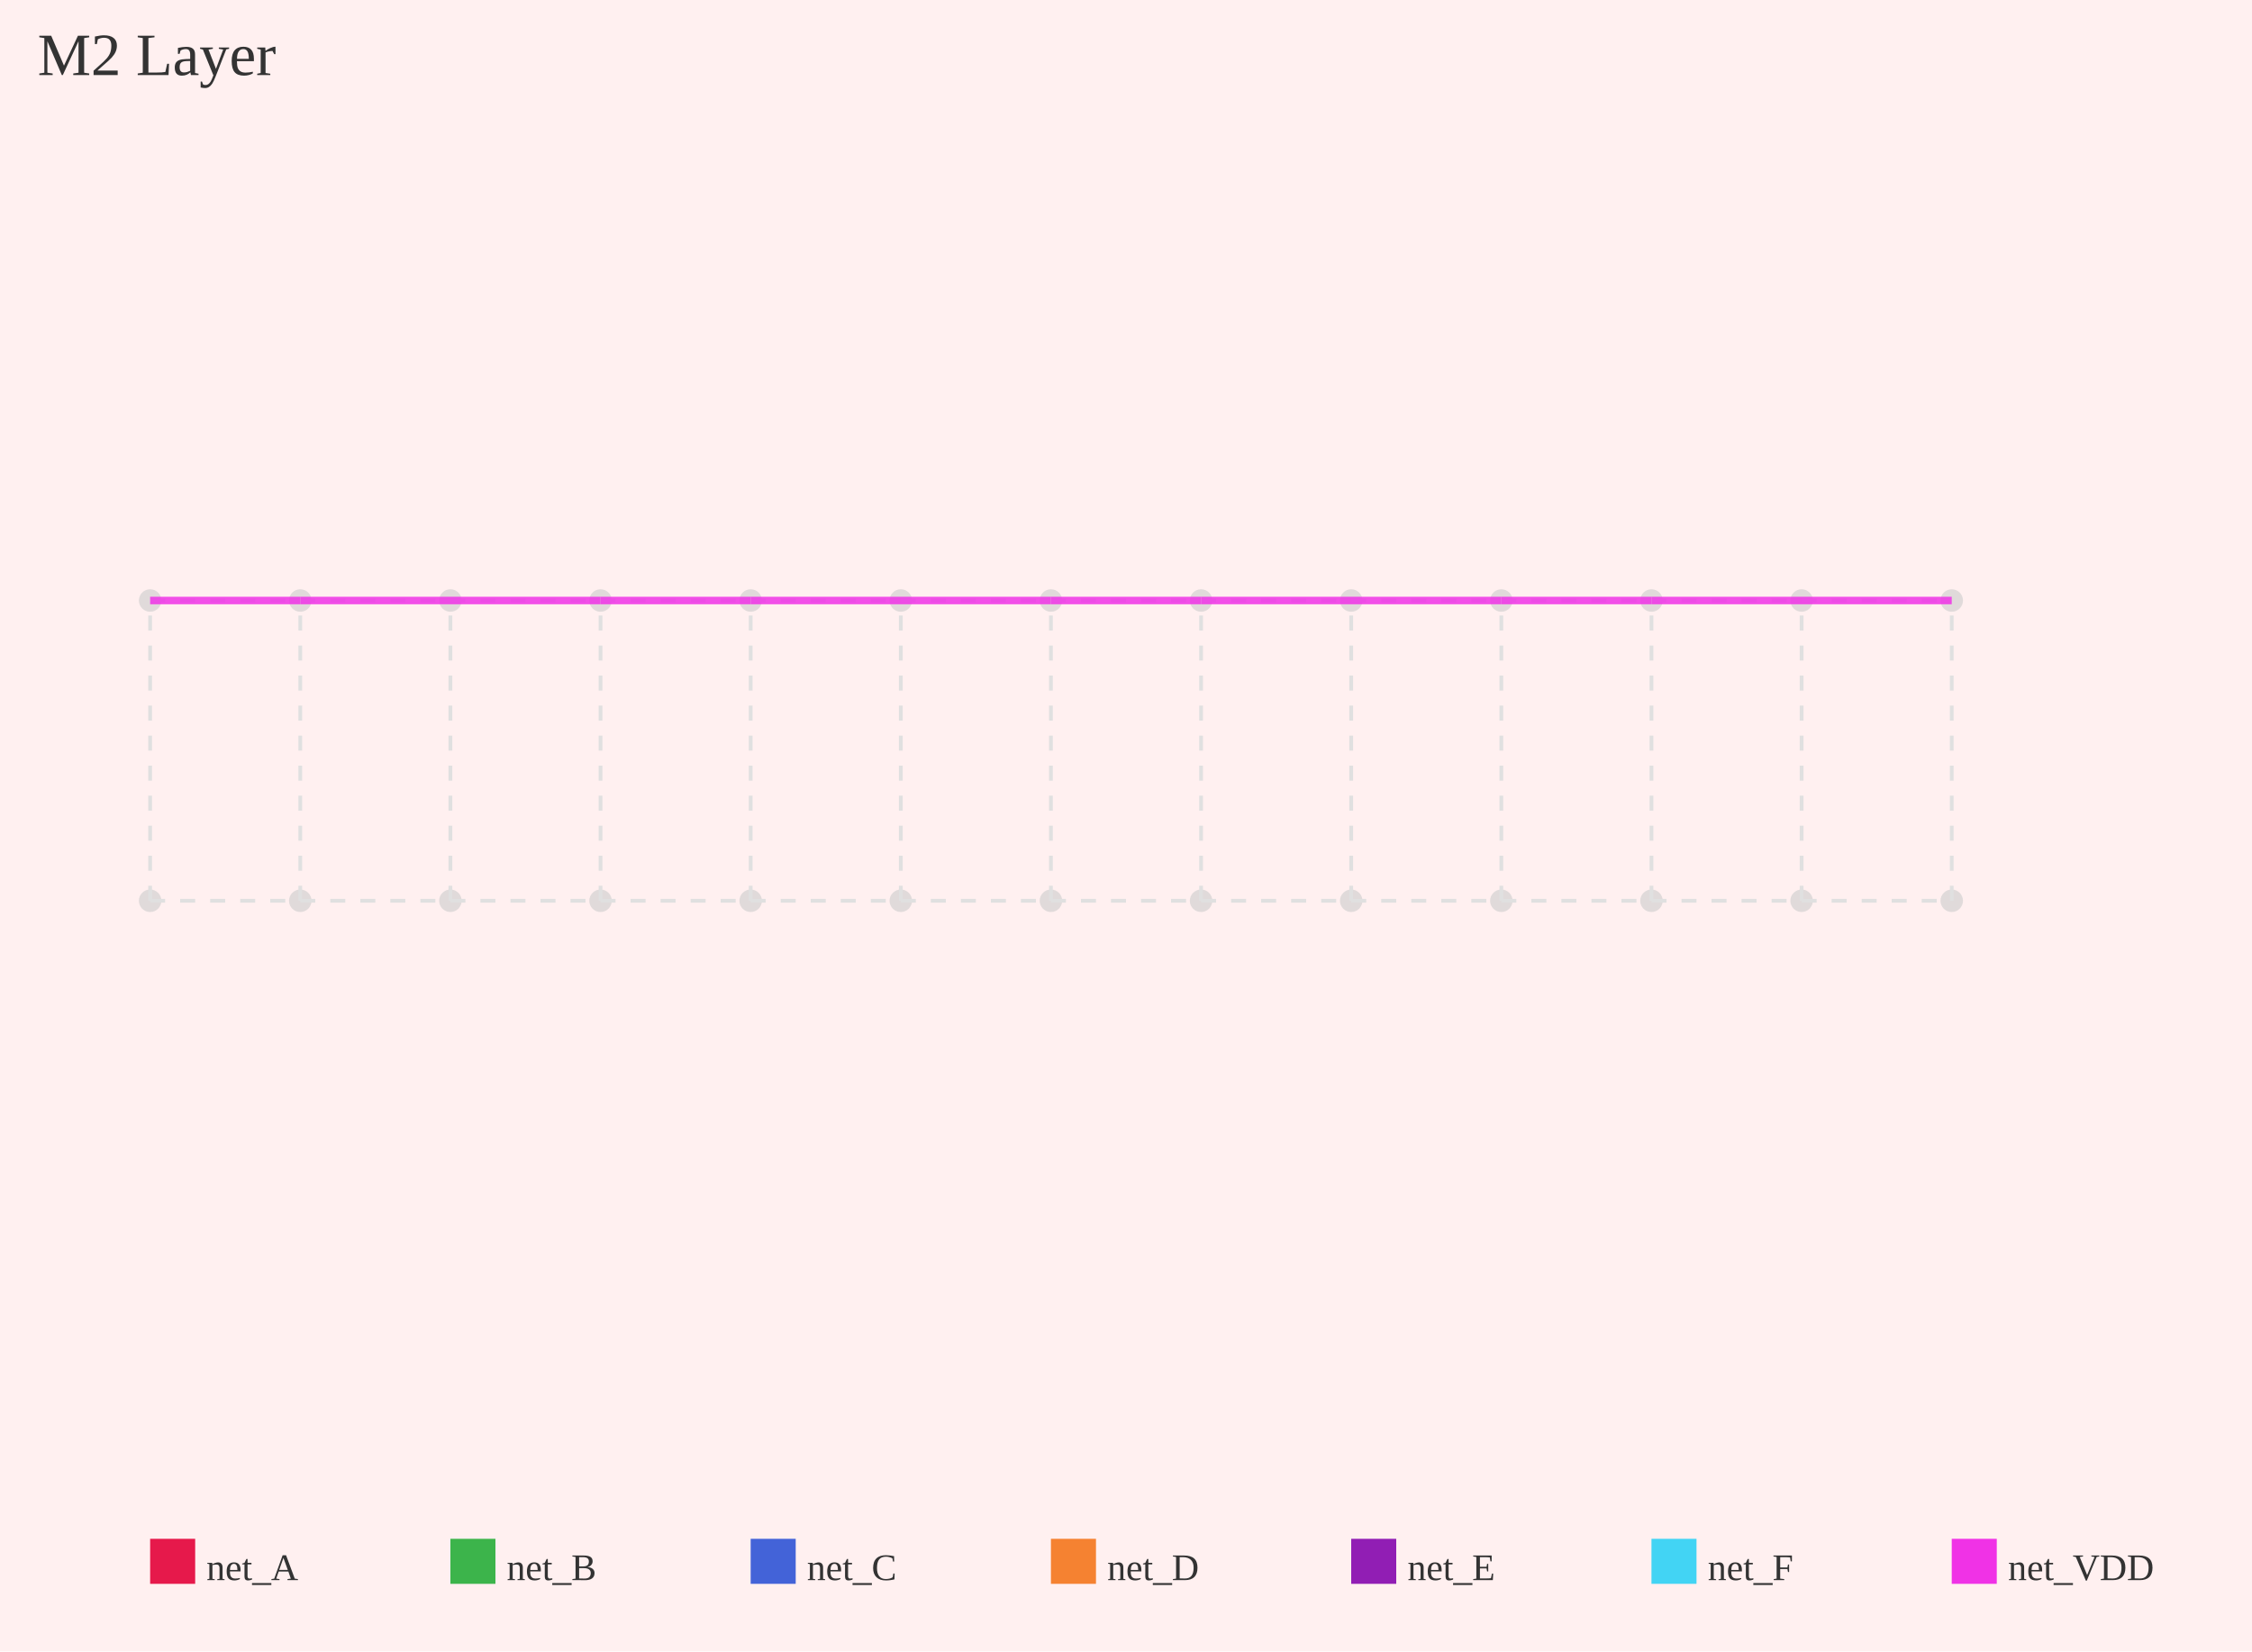
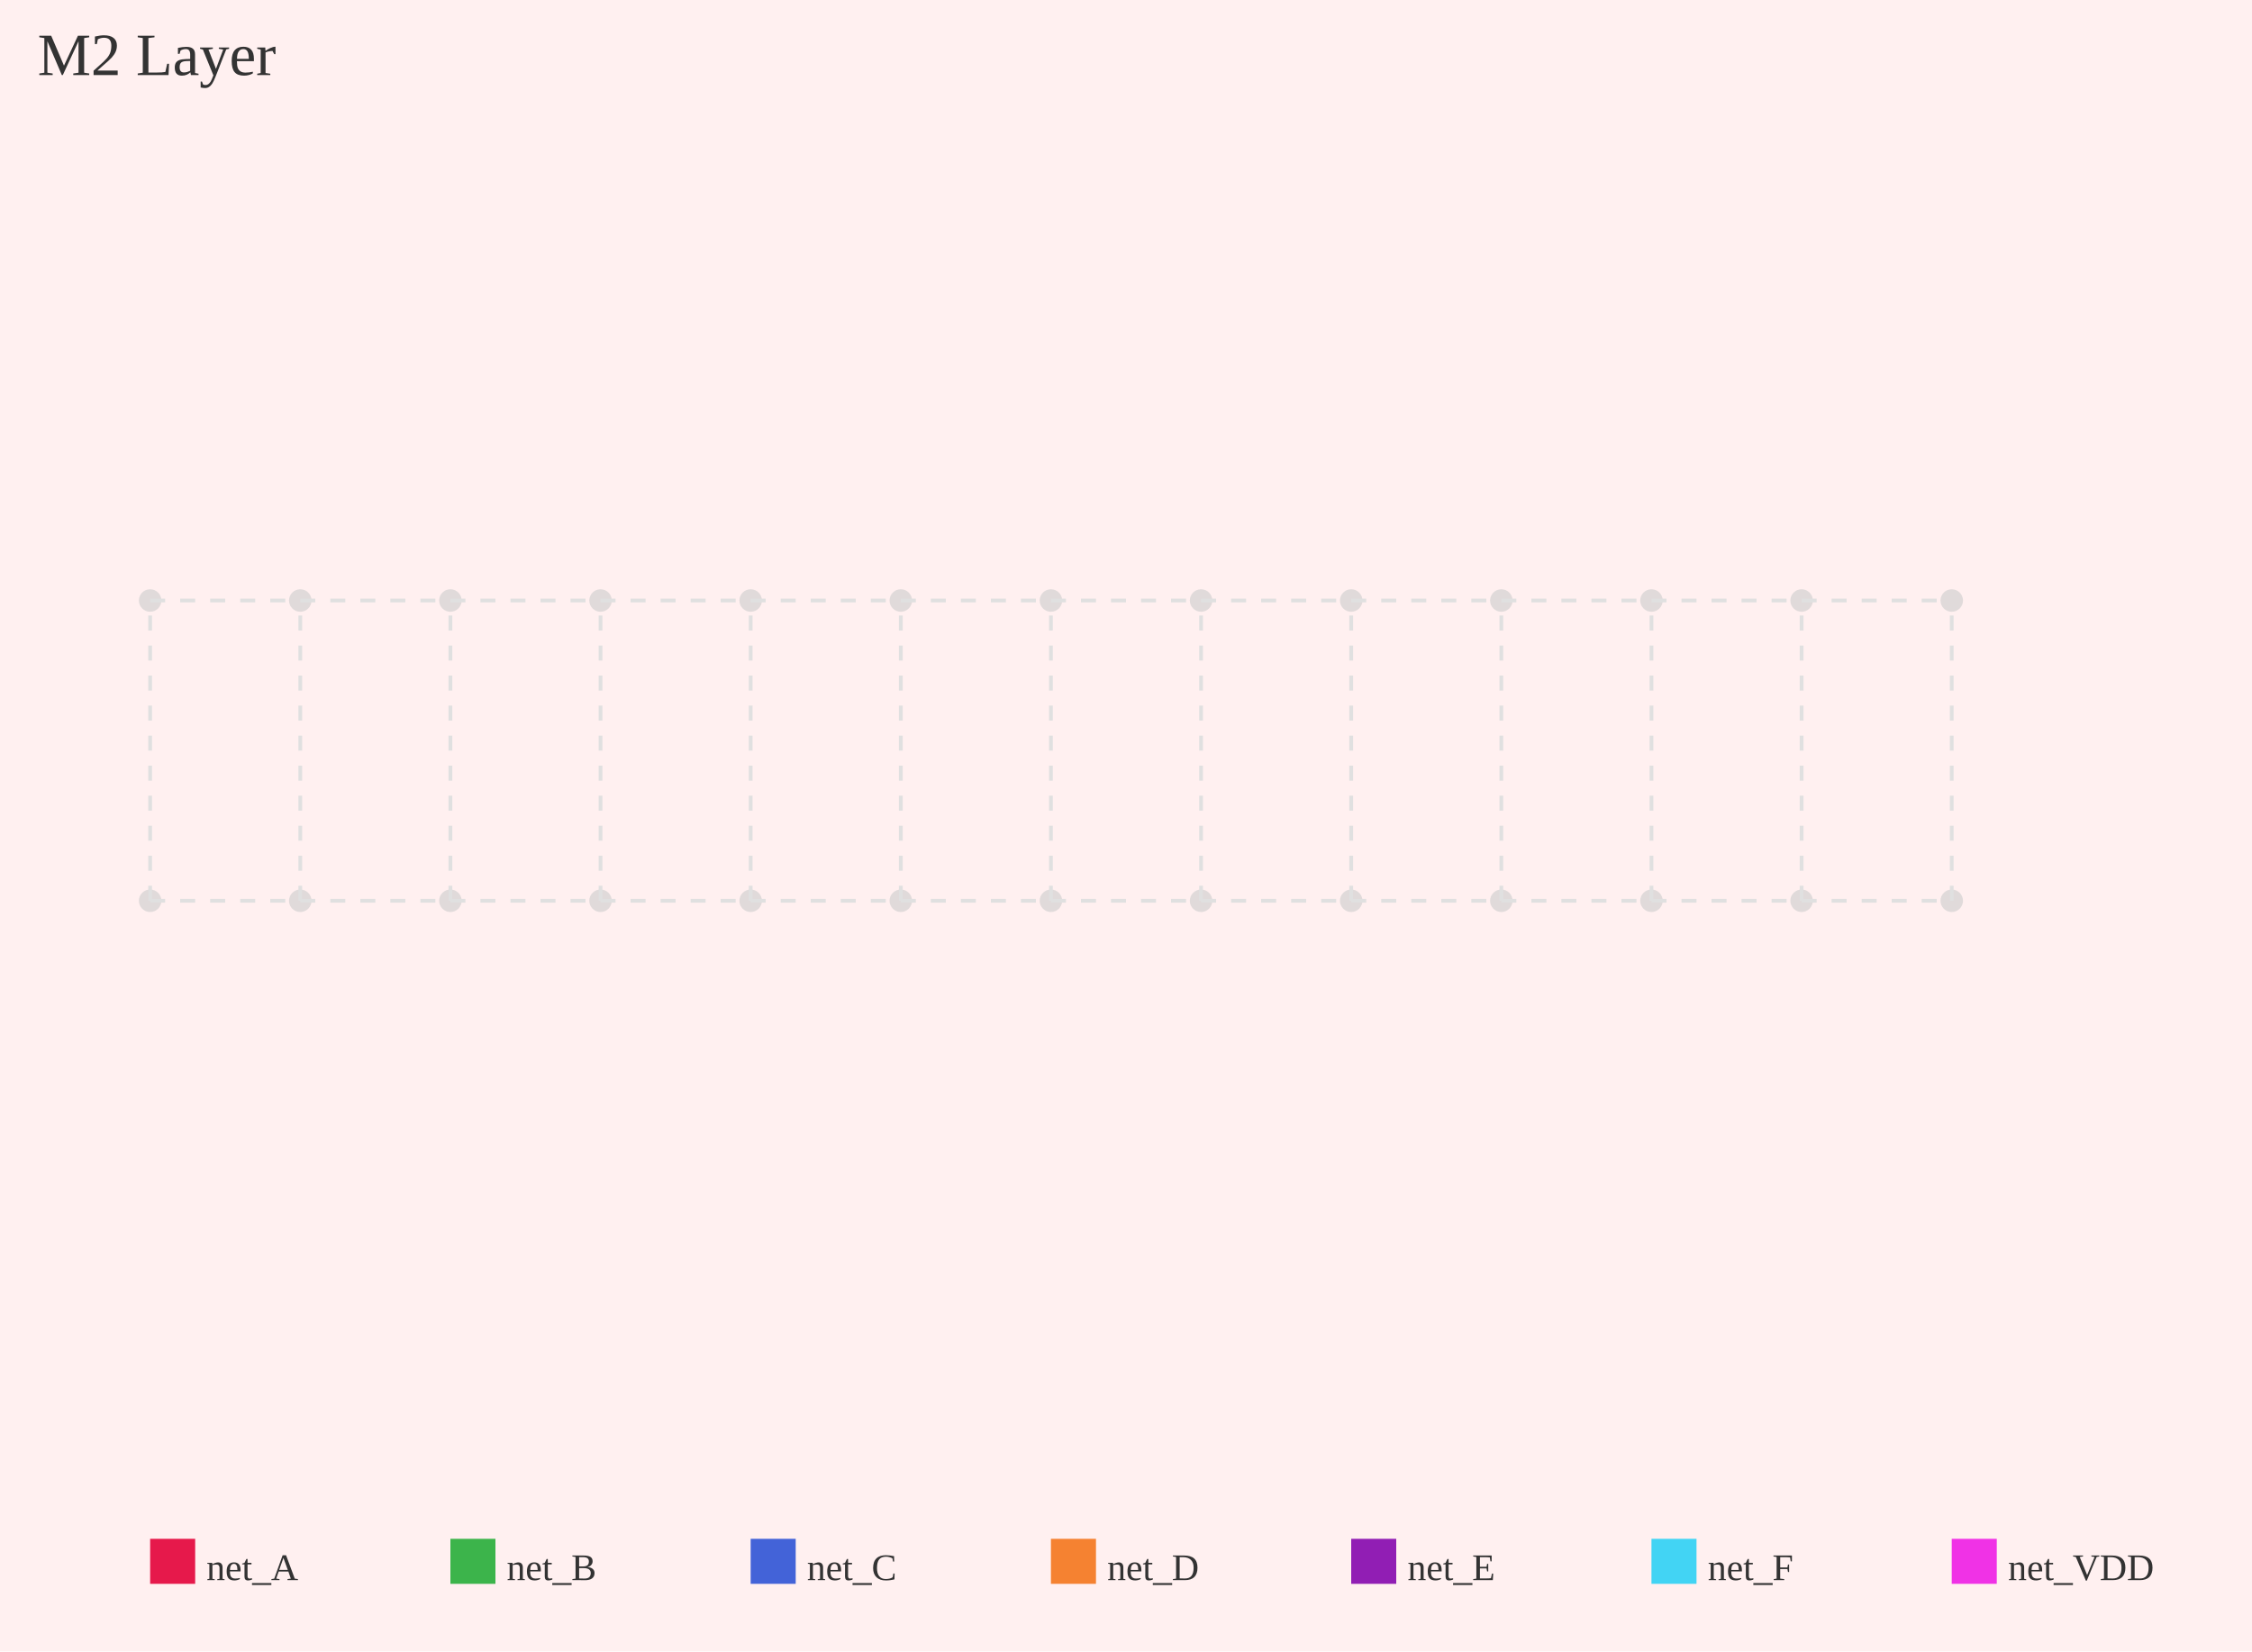
<svg xmlns="http://www.w3.org/2000/svg" width="600" height="440">
  <rect width="600" height="440" fill="#fff0f0" />
  <text x="10" y="20" font-size="16" fill="#333">M2 Layer</text>
  <circle cx="40" cy="240" r="3" fill="#cccccc" opacity="0.6" />
  <circle cx="40" cy="160" r="3" fill="#cccccc" opacity="0.6" />
  <circle cx="80" cy="240" r="3" fill="#cccccc" opacity="0.6" />
  <circle cx="80" cy="160" r="3" fill="#cccccc" opacity="0.6" />
  <circle cx="120" cy="240" r="3" fill="#cccccc" opacity="0.6" />
  <circle cx="120" cy="160" r="3" fill="#cccccc" opacity="0.6" />
  <circle cx="160" cy="240" r="3" fill="#cccccc" opacity="0.6" />
  <circle cx="160" cy="160" r="3" fill="#cccccc" opacity="0.6" />
  <circle cx="200" cy="240" r="3" fill="#cccccc" opacity="0.6" />
  <circle cx="200" cy="160" r="3" fill="#cccccc" opacity="0.6" />
  <circle cx="240" cy="240" r="3" fill="#cccccc" opacity="0.6" />
  <circle cx="240" cy="160" r="3" fill="#cccccc" opacity="0.6" />
  <circle cx="280" cy="240" r="3" fill="#cccccc" opacity="0.6" />
  <circle cx="280" cy="160" r="3" fill="#cccccc" opacity="0.6" />
  <circle cx="320" cy="240" r="3" fill="#cccccc" opacity="0.6" />
  <circle cx="320" cy="160" r="3" fill="#cccccc" opacity="0.6" />
  <circle cx="360" cy="240" r="3" fill="#cccccc" opacity="0.6" />
  <circle cx="360" cy="160" r="3" fill="#cccccc" opacity="0.6" />
  <circle cx="400" cy="240" r="3" fill="#cccccc" opacity="0.6" />
  <circle cx="400" cy="160" r="3" fill="#cccccc" opacity="0.6" />
  <circle cx="440" cy="240" r="3" fill="#cccccc" opacity="0.6" />
  <circle cx="440" cy="160" r="3" fill="#cccccc" opacity="0.6" />
  <circle cx="480" cy="240" r="3" fill="#cccccc" opacity="0.6" />
  <circle cx="480" cy="160" r="3" fill="#cccccc" opacity="0.6" />
  <circle cx="520" cy="240" r="3" fill="#cccccc" opacity="0.6" />
  <circle cx="520" cy="160" r="3" fill="#cccccc" opacity="0.6" />
  <line x1="40" y1="240" x2="80" y2="240" stroke="#e0e0e0" stroke-width="1" stroke-dasharray="4,4" />
  <line x1="40" y1="240" x2="40" y2="160" stroke="#e0e0e0" stroke-width="1" stroke-dasharray="4,4" />
  <line x1="40" y1="160" x2="80" y2="160" stroke="#e0e0e0" stroke-width="1" stroke-dasharray="4,4" />
  <line x1="80" y1="240" x2="120" y2="240" stroke="#e0e0e0" stroke-width="1" stroke-dasharray="4,4" />
  <line x1="80" y1="240" x2="80" y2="160" stroke="#e0e0e0" stroke-width="1" stroke-dasharray="4,4" />
  <line x1="80" y1="160" x2="120" y2="160" stroke="#e0e0e0" stroke-width="1" stroke-dasharray="4,4" />
  <line x1="120" y1="240" x2="160" y2="240" stroke="#e0e0e0" stroke-width="1" stroke-dasharray="4,4" />
  <line x1="120" y1="240" x2="120" y2="160" stroke="#e0e0e0" stroke-width="1" stroke-dasharray="4,4" />
  <line x1="120" y1="160" x2="160" y2="160" stroke="#e0e0e0" stroke-width="1" stroke-dasharray="4,4" />
  <line x1="160" y1="240" x2="200" y2="240" stroke="#e0e0e0" stroke-width="1" stroke-dasharray="4,4" />
  <line x1="160" y1="240" x2="160" y2="160" stroke="#e0e0e0" stroke-width="1" stroke-dasharray="4,4" />
  <line x1="160" y1="160" x2="200" y2="160" stroke="#e0e0e0" stroke-width="1" stroke-dasharray="4,4" />
  <line x1="200" y1="240" x2="240" y2="240" stroke="#e0e0e0" stroke-width="1" stroke-dasharray="4,4" />
  <line x1="200" y1="240" x2="200" y2="160" stroke="#e0e0e0" stroke-width="1" stroke-dasharray="4,4" />
  <line x1="200" y1="160" x2="240" y2="160" stroke="#e0e0e0" stroke-width="1" stroke-dasharray="4,4" />
  <line x1="240" y1="240" x2="280" y2="240" stroke="#e0e0e0" stroke-width="1" stroke-dasharray="4,4" />
  <line x1="240" y1="240" x2="240" y2="160" stroke="#e0e0e0" stroke-width="1" stroke-dasharray="4,4" />
  <line x1="240" y1="160" x2="280" y2="160" stroke="#e0e0e0" stroke-width="1" stroke-dasharray="4,4" />
  <line x1="280" y1="240" x2="320" y2="240" stroke="#e0e0e0" stroke-width="1" stroke-dasharray="4,4" />
  <line x1="280" y1="240" x2="280" y2="160" stroke="#e0e0e0" stroke-width="1" stroke-dasharray="4,4" />
  <line x1="280" y1="160" x2="320" y2="160" stroke="#e0e0e0" stroke-width="1" stroke-dasharray="4,4" />
  <line x1="320" y1="240" x2="360" y2="240" stroke="#e0e0e0" stroke-width="1" stroke-dasharray="4,4" />
  <line x1="320" y1="240" x2="320" y2="160" stroke="#e0e0e0" stroke-width="1" stroke-dasharray="4,4" />
  <line x1="320" y1="160" x2="360" y2="160" stroke="#e0e0e0" stroke-width="1" stroke-dasharray="4,4" />
  <line x1="360" y1="240" x2="400" y2="240" stroke="#e0e0e0" stroke-width="1" stroke-dasharray="4,4" />
  <line x1="360" y1="240" x2="360" y2="160" stroke="#e0e0e0" stroke-width="1" stroke-dasharray="4,4" />
  <line x1="360" y1="160" x2="400" y2="160" stroke="#e0e0e0" stroke-width="1" stroke-dasharray="4,4" />
  <line x1="400" y1="240" x2="440" y2="240" stroke="#e0e0e0" stroke-width="1" stroke-dasharray="4,4" />
  <line x1="400" y1="240" x2="400" y2="160" stroke="#e0e0e0" stroke-width="1" stroke-dasharray="4,4" />
  <line x1="400" y1="160" x2="440" y2="160" stroke="#e0e0e0" stroke-width="1" stroke-dasharray="4,4" />
  <line x1="440" y1="240" x2="480" y2="240" stroke="#e0e0e0" stroke-width="1" stroke-dasharray="4,4" />
  <line x1="440" y1="240" x2="440" y2="160" stroke="#e0e0e0" stroke-width="1" stroke-dasharray="4,4" />
  <line x1="440" y1="160" x2="480" y2="160" stroke="#e0e0e0" stroke-width="1" stroke-dasharray="4,4" />
  <line x1="480" y1="240" x2="520" y2="240" stroke="#e0e0e0" stroke-width="1" stroke-dasharray="4,4" />
  <line x1="480" y1="240" x2="480" y2="160" stroke="#e0e0e0" stroke-width="1" stroke-dasharray="4,4" />
  <line x1="480" y1="160" x2="520" y2="160" stroke="#e0e0e0" stroke-width="1" stroke-dasharray="4,4" />
  <line x1="520" y1="240" x2="520" y2="160" stroke="#e0e0e0" stroke-width="1" stroke-dasharray="4,4" />
-   <line x1="40" y1="160" x2="40" y2="160" stroke="#f032e6" stroke-width="1" stroke-dasharray="3,3" opacity="0.85" />
-   <line x1="80" y1="160" x2="40" y2="160" stroke="#f032e6" stroke-width="2" opacity="0.85" />
-   <line x1="120" y1="160" x2="80" y2="160" stroke="#f032e6" stroke-width="2" opacity="0.85" />
-   <line x1="160" y1="160" x2="120" y2="160" stroke="#f032e6" stroke-width="2" opacity="0.85" />
-   <line x1="200" y1="160" x2="160" y2="160" stroke="#f032e6" stroke-width="2" opacity="0.85" />
-   <line x1="240" y1="160" x2="200" y2="160" stroke="#f032e6" stroke-width="2" opacity="0.85" />
-   <line x1="280" y1="160" x2="240" y2="160" stroke="#f032e6" stroke-width="2" opacity="0.85" />
-   <line x1="320" y1="160" x2="280" y2="160" stroke="#f032e6" stroke-width="2" opacity="0.85" />
-   <line x1="360" y1="160" x2="320" y2="160" stroke="#f032e6" stroke-width="2" opacity="0.85" />
-   <line x1="400" y1="160" x2="360" y2="160" stroke="#f032e6" stroke-width="2" opacity="0.85" />
-   <line x1="440" y1="160" x2="400" y2="160" stroke="#f032e6" stroke-width="2" opacity="0.85" />
-   <line x1="480" y1="160" x2="440" y2="160" stroke="#f032e6" stroke-width="2" opacity="0.85" />
-   <line x1="520" y1="160" x2="480" y2="160" stroke="#f032e6" stroke-width="2" opacity="0.85" />
-   <line x1="520" y1="160" x2="520" y2="160" stroke="#f032e6" stroke-width="1" stroke-dasharray="3,3" opacity="0.85" />
  <rect x="40" y="410" width="12" height="12" fill="#e6194b" />
  <text x="55" y="421" font-size="10" fill="#333">net_A</text>
  <rect x="120" y="410" width="12" height="12" fill="#3cb44b" />
  <text x="135" y="421" font-size="10" fill="#333">net_B</text>
  <rect x="200" y="410" width="12" height="12" fill="#4363d8" />
  <text x="215" y="421" font-size="10" fill="#333">net_C</text>
  <rect x="280" y="410" width="12" height="12" fill="#f58231" />
  <text x="295" y="421" font-size="10" fill="#333">net_D</text>
  <rect x="360" y="410" width="12" height="12" fill="#911eb4" />
  <text x="375" y="421" font-size="10" fill="#333">net_E</text>
  <rect x="440" y="410" width="12" height="12" fill="#42d4f4" />
  <text x="455" y="421" font-size="10" fill="#333">net_F</text>
  <rect x="520" y="410" width="12" height="12" fill="#f032e6" />
  <text x="535" y="421" font-size="10" fill="#333">net_VDD</text>
</svg>
